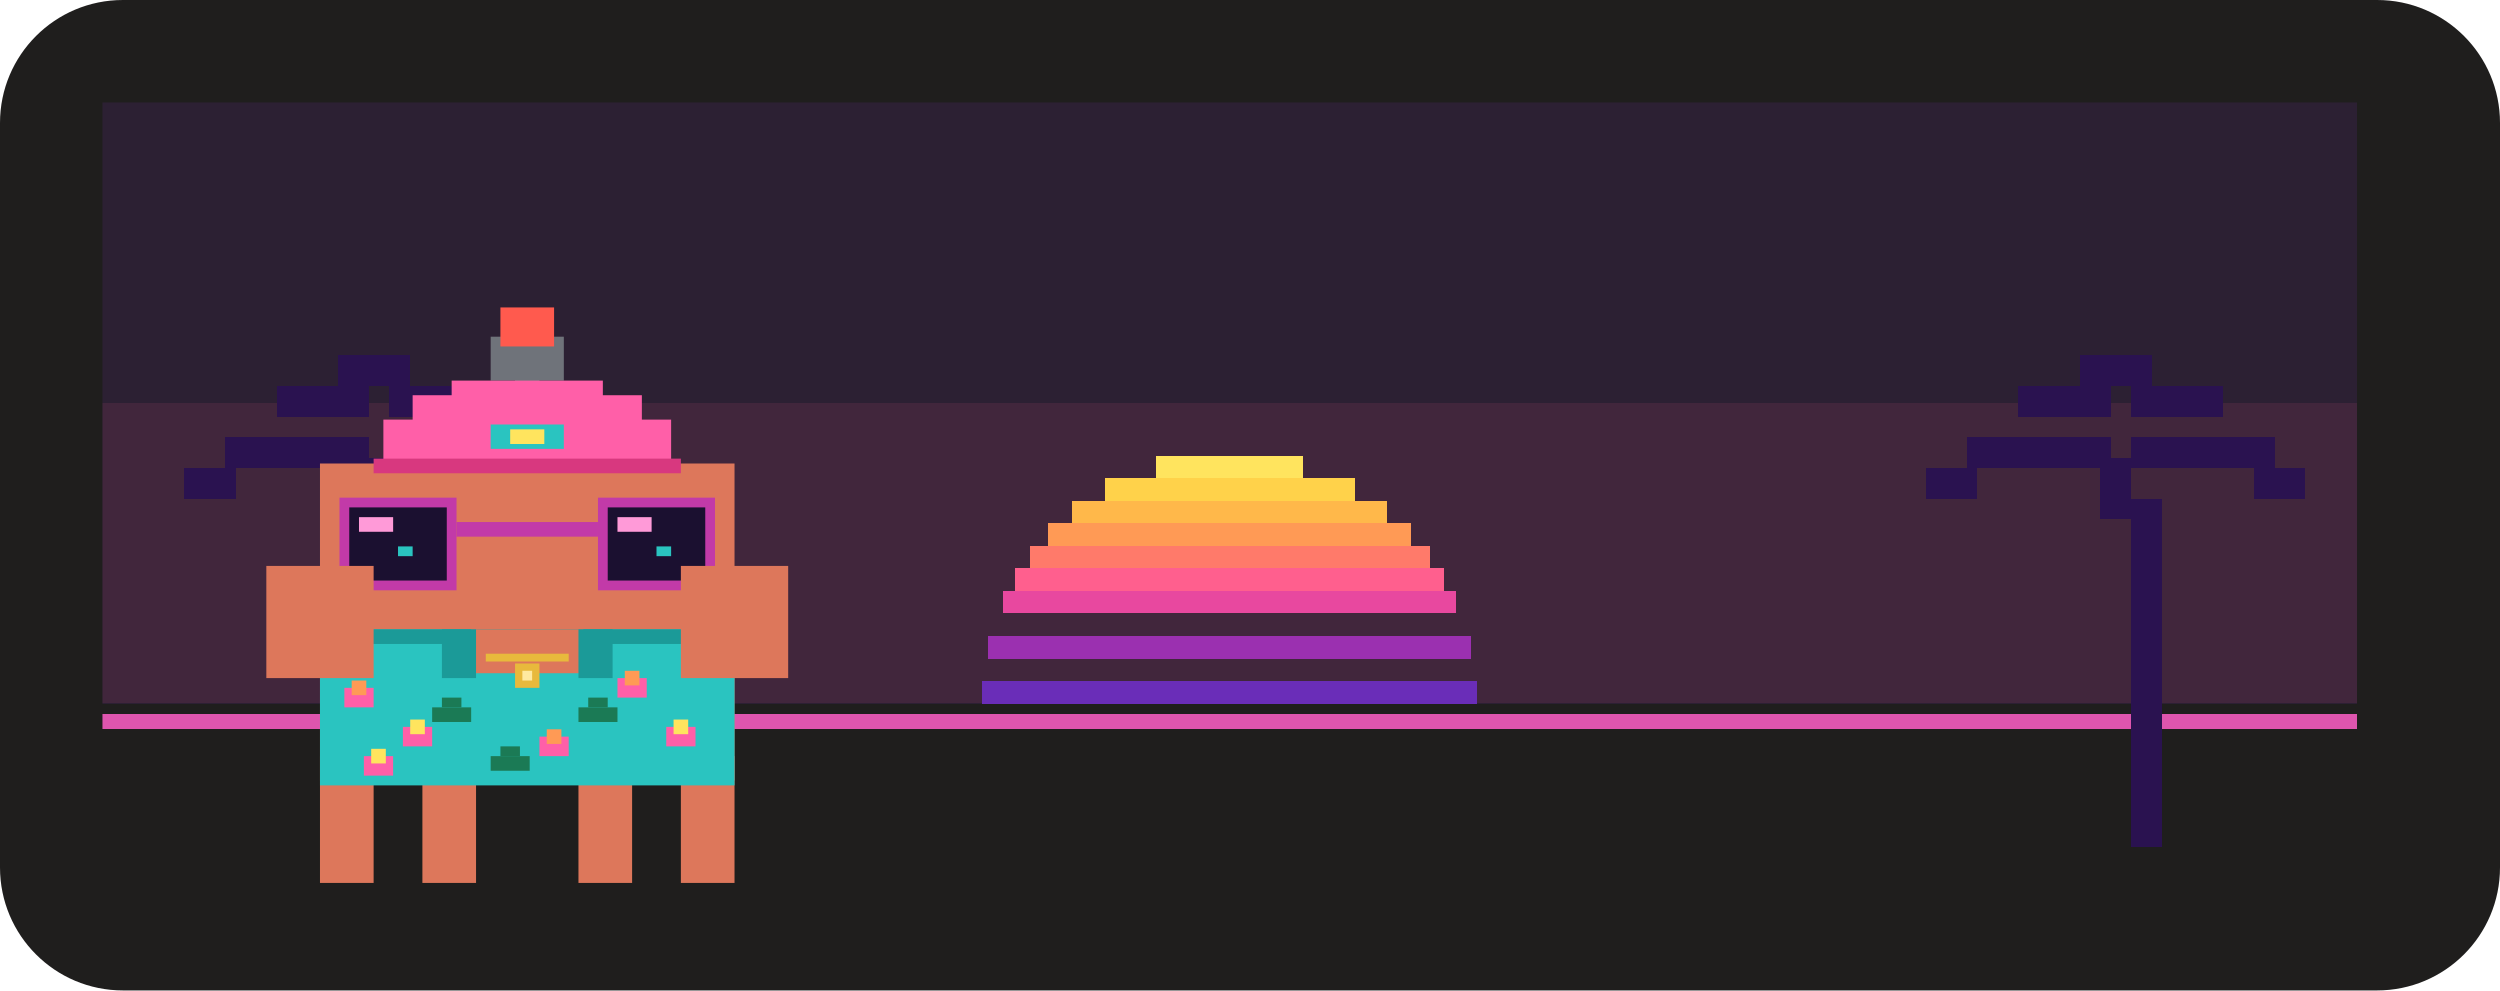
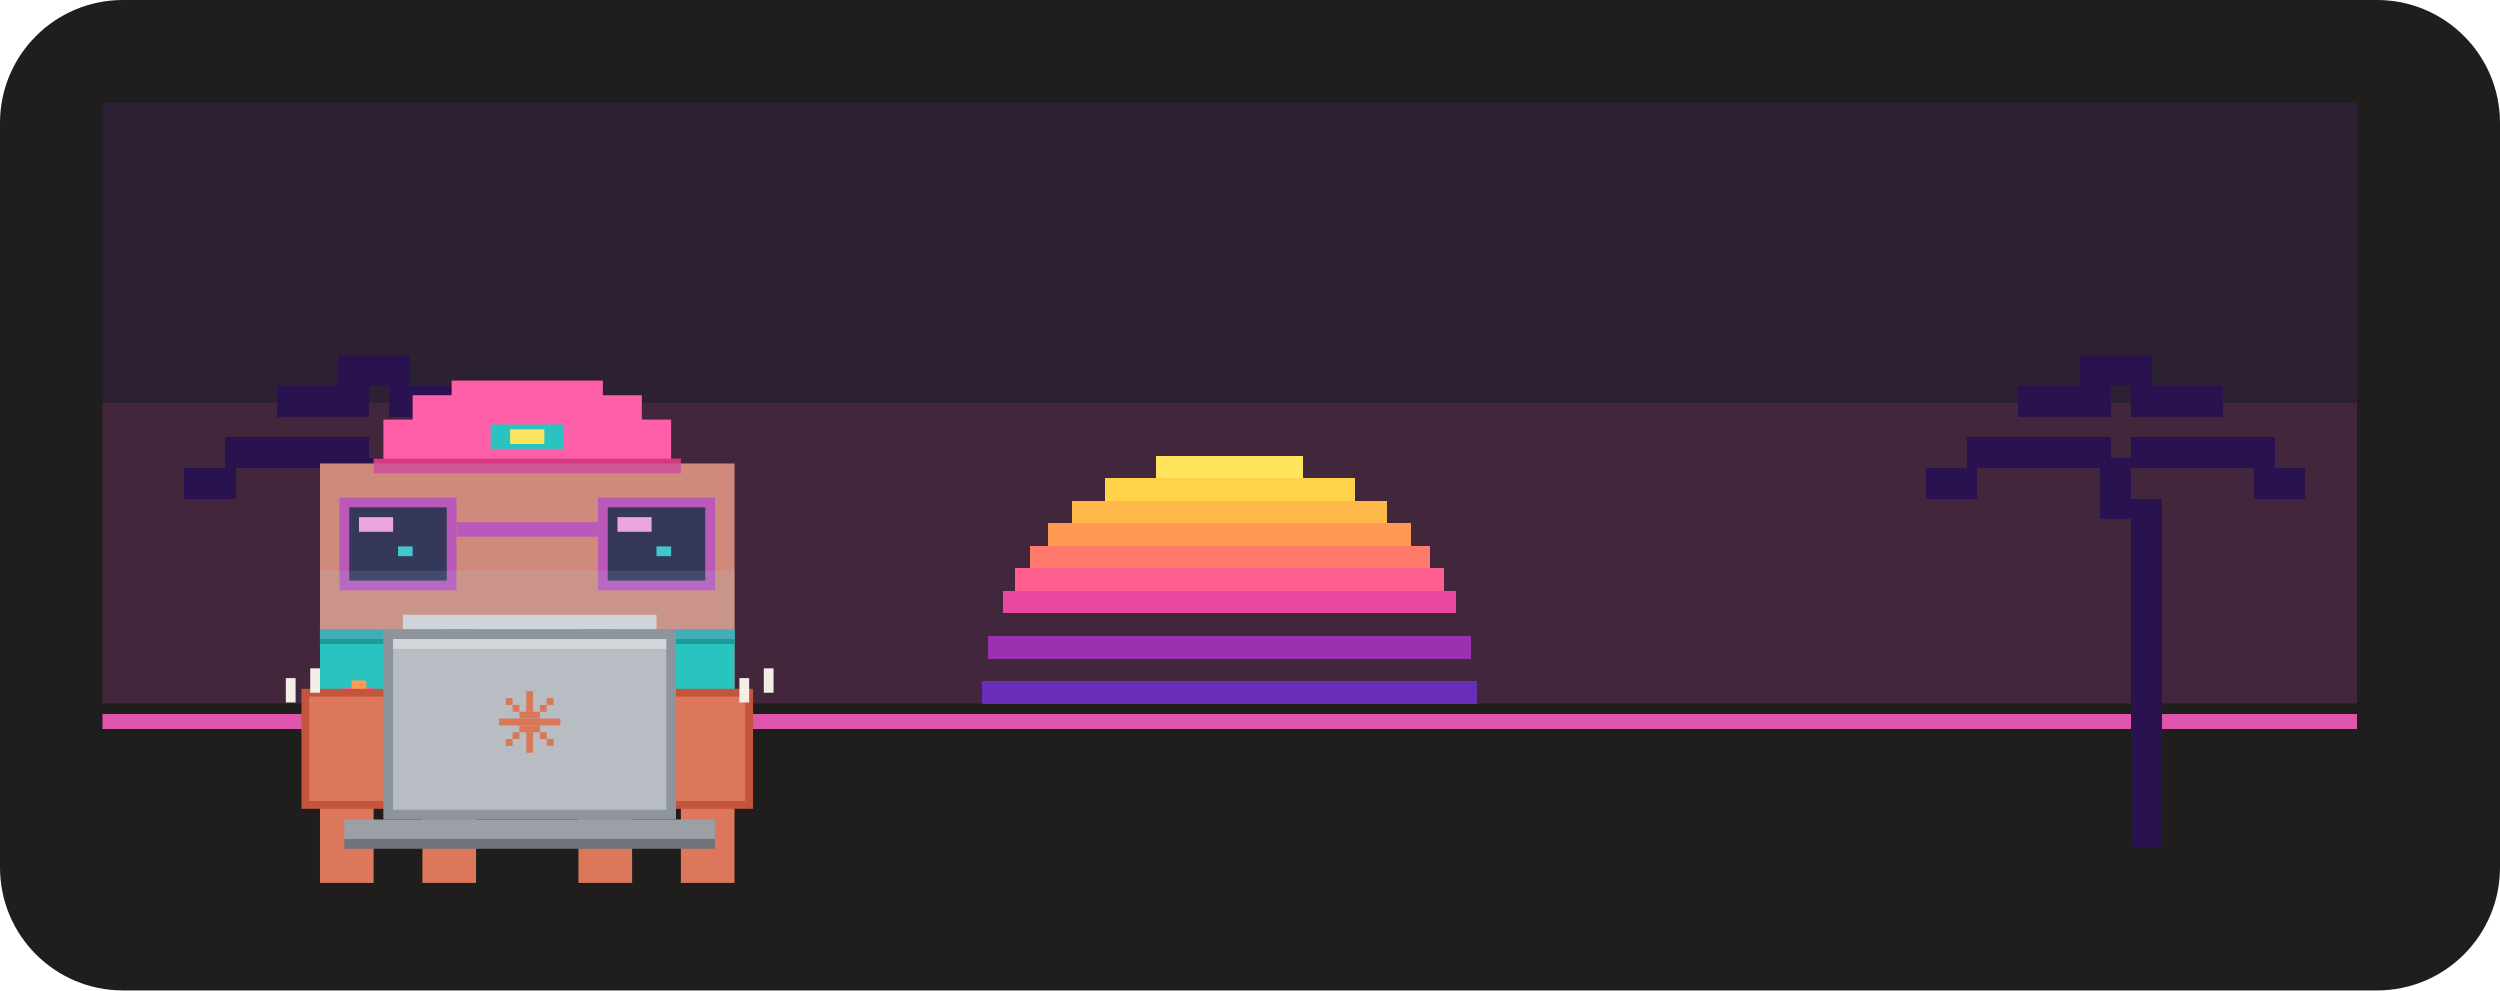
<svg xmlns="http://www.w3.org/2000/svg" viewBox="0 0 244 96.667" width="244" height="96.667">
  <rect width="100%" height="100%" rx="12" fill="#1F1E1D" />
  <g style="color:#ECE8DE">
    <svg x="10" y="10" viewBox="0 0 224 76.667" width="224" height="76.667" style="color-scheme:light dark;background:transparent;color:CanvasText">
      <defs>
        <style>:root{color-scheme:light dark}svg{background:transparent;color:CanvasText}</style>
        <clipPath id="floor">
          <rect x="-1000" y="-400" width="2470.4" height="486" />
        </clipPath>
      </defs>
      <g shape-rendering="crispEdges" pointer-events="none">
        <g>
          <rect x="0" y="0" width="220" height="58.67" fill="#7B2FBE" fill-opacity=".14" />
          <rect x="0" y="29.33" width="220" height="29.33" fill="#FF5F8E" fill-opacity=".1" />
          <rect x="102.79" y="34.47" width="14.43" height="2.2" fill="#FFE45E" />
          <rect x="97.8" y="36.67" width="24.4" height="2.2" fill="#FFD24A" />
          <rect x="94.64" y="38.87" width="30.72" height="2.2" fill="#FFB84A" />
          <rect x="92.3" y="41.07" width="35.41" height="2.2" fill="#FF9A55" />
          <rect x="90.48" y="43.27" width="39.05" height="2.2" fill="#FF7A6A" />
          <rect x="89.04" y="45.47" width="41.92" height="2.2" fill="#FF5F8E" />
          <rect x="87.92" y="47.67" width="44.16" height="2.2" fill="#E8489F" />
          <rect x="86.43" y="52.07" width="47.13" height="2.2" fill="#9B30B0" />
          <rect x="85.83" y="56.47" width="48.35" height="2.2" fill="#6A2DB8" />
          <rect x="0" y="59.67" width="220" height="1.5" fill="#FF5FC8" fill-opacity=".85" />
          <animate attributeName="opacity" dur="6s" repeatCount="indefinite" values=".85;1;.85" />
        </g>
        <g fill="#2A1250">
          <rect x="22" y="38.67" width="3" height="34" fill="#2A1250" />
          <rect x="25" y="34.67" width="3" height="6" fill="#2A1250" />
          <rect x="12" y="32.67" width="14" height="3" fill="#2A1250" />
          <rect x="28" y="32.67" width="14" height="3" fill="#2A1250" />
          <rect x="8" y="35.67" width="5" height="3" fill="#2A1250" />
          <rect x="40" y="35.67" width="5" height="3" fill="#2A1250" />
          <rect x="17" y="27.67" width="9" height="3" fill="#2A1250" />
          <rect x="28" y="27.67" width="9" height="3" fill="#2A1250" />
          <rect x="23" y="24.67" width="7" height="3" fill="#2A1250" />
        </g>
        <g fill="#2A1250">
          <rect x="198" y="38.67" width="3" height="34" fill="#2A1250" />
          <rect x="195" y="34.67" width="3" height="6" fill="#2A1250" />
          <rect x="182" y="32.67" width="14" height="3" fill="#2A1250" />
          <rect x="198" y="32.67" width="14" height="3" fill="#2A1250" />
          <rect x="178" y="35.67" width="5" height="3" fill="#2A1250" />
          <rect x="210" y="35.67" width="5" height="3" fill="#2A1250" />
          <rect x="187" y="27.67" width="9" height="3" fill="#2A1250" />
          <rect x="198" y="27.67" width="9" height="3" fill="#2A1250" />
          <rect x="193" y="24.67" width="7" height="3" fill="#2A1250" />
        </g>
      </g>
-       <g transform="translate(0 35.238) scale(0.476)" data-look="auto">
+       <g transform="translate(0 35.238) scale(0.476)" data-look="browse">
        <g transform="translate(33.6 0)">
+           <g clip-path="url(#floor)">
+             <g transform="translate(16.5 60) scale(1 1)">
+               <rect x="-5.5" y="0" width="11" height="26" fill="#DD775B" />
+             </g>
+             <g transform="translate(37.5 60) scale(1 1)">
+               <rect x="-5.5" y="0" width="11" height="26" fill="#DD775B" />
+             </g>
+             <g transform="translate(69.5 60) scale(1 1)">
+               <rect x="-5.5" y="0" width="11" height="26" fill="#DD775B" />
+             </g>
+             <g transform="translate(90.5 60) scale(1 1)">
+               <rect x="-5.5" y="0" width="11" height="26" fill="#DD775B" />
+             </g>
+           </g>
          <g>
-             <g clip-path="url(#floor)">
-               <g transform="translate(16.5 60) scale(1 1)">
-                 <rect x="-5.5" y="0" width="11" height="26" fill="#DD775B" />
-               </g>
-               <g transform="translate(37.5 60) scale(1 1)">
-                 <rect x="-5.5" y="0" width="11" height="26" fill="#DD775B" />
-               </g>
-               <g transform="translate(69.5 60) scale(1 1)">
-                 <rect x="-5.5" y="0" width="11" height="26" fill="#DD775B" />
-               </g>
-               <g transform="translate(90.5 60) scale(1 1)">
-                 <rect x="-5.5" y="0" width="11" height="26" fill="#DD775B" />
-               </g>
-             </g>
-             <g>
-               <rect x="51" y="-18" width="5" height="18" fill="#6F737A" />
-               <rect x="46" y="-26" width="15" height="9" fill="#6F737A" />
-               <g>
-                 <rect x="48" y="-32" width="11" height="8" fill="#FF5A4E" />
-                 <animate attributeName="opacity" dur="0.5s" begin="0s" repeatCount="indefinite" calcMode="spline" keyTimes="0;0.5;1" keySplines="0 0 1 1;0 0 1 1" values="1;.2;1" />
-               </g>
-               <animateTransform attributeName="transform" type="translate" dur="2.4s" begin="0s" repeatCount="indefinite" calcMode="spline" keyTimes="0;0.083;0.188;1" keySplines="0 0 1 1;.2 .9 .35 1;0 0 1 1" values="0 20;0 20;0 0;0 0" />
-             </g>
            <rect x="11" y="0" width="85" height="65" fill="#DD775B" />
            <rect x="11" y="34" width="85" height="32" fill="#2AC4C0" />
            <rect x="11" y="34" width="85" height="3" fill="#1B9A98" />
            <rect x="42" y="34" width="23" height="9" fill="#DD775B" />
            <rect x="36" y="34" width="7" height="10" fill="#1B9A98" />
            <rect x="64" y="34" width="7" height="10" fill="#1B9A98" />
            <rect x="16" y="46" width="6" height="4" fill="#FF5FA8" />
            <rect x="17.5" y="44.5" width="3" height="3" fill="#FF9A55" />
            <rect x="28" y="54" width="6" height="4" fill="#FF5FA8" />
            <rect x="29.5" y="52.5" width="3" height="3" fill="#FFE45E" />
            <rect x="72" y="44" width="6" height="4" fill="#FF5FA8" />
            <rect x="73.5" y="42.5" width="3" height="3" fill="#FF9A55" />
            <rect x="82" y="54" width="6" height="4" fill="#FF5FA8" />
            <rect x="83.5" y="52.5" width="3" height="3" fill="#FFE45E" />
            <rect x="56" y="56" width="6" height="4" fill="#FF5FA8" />
            <rect x="57.5" y="54.5" width="3" height="3" fill="#FF9A55" />
            <rect x="20" y="60" width="6" height="4" fill="#FF5FA8" />
            <rect x="21.5" y="58.5" width="3" height="3" fill="#FFE45E" />
            <rect x="34" y="50" width="8" height="3" fill="#1B7A55" />
            <rect x="36" y="48" width="4" height="2" fill="#1B7A55" />
            <rect x="64" y="50" width="8" height="3" fill="#1B7A55" />
            <rect x="66" y="48" width="4" height="2" fill="#1B7A55" />
            <rect x="46" y="60" width="8" height="3" fill="#1B7A55" />
            <rect x="48" y="58" width="4" height="2" fill="#1B7A55" />
            <rect x="45" y="39" width="17" height="1.6" fill="#E8B93C" />
            <rect x="51" y="41" width="5" height="5" fill="#E8B93C" />
            <rect x="52.5" y="42.5" width="2" height="2" fill="#FFE9A0" />
-             <g transform="translate(26.5 16.5)">
-               <g transform="scale(1 1)">
-                 <g>
-                   <rect x="-5.5" y="-5.5" width="11" height="11" fill="#191919" />
-                   <animateTransform attributeName="transform" type="scale" dur="2.4s" begin="0s" repeatCount="indefinite" calcMode="spline" keyTimes="0;0.208;0.25;0.313;0.375;0.458;1" keySplines="0 0 1 1;.25 .46 .45 .94;.455 .03 .515 .955;.455 .03 .515 .955;.455 .03 .515 .955;0 0 1 1" values="1 1;1 1;1.35 1.35;1 .2;1.35 1.35;1 1;1 1" />
+             <g>
+               <g transform="translate(26.5 16.5)">
+                 <g transform="scale(1 1)">
+                   <g>
+                     <rect x="-5.5" y="-5.5" width="11" height="11" fill="#191919" />
+                     <animateTransform attributeName="transform" type="scale" dur="2.6s" begin="0s" repeatCount="indefinite" calcMode="spline" keyTimes="0;0.731;0.758;0.785;1" keySplines="0 0 1 1;.25 .46 .45 .94;.55 .085 .68 .53;0 0 1 1" values="1 1;1 1;1 .12;1 1;1 1" />
+                   </g>
                </g>
              </g>
-             </g>
-             <g transform="translate(80.5 16.5)">
-               <g transform="scale(1 1)">
-                 <g>
-                   <rect x="-5.5" y="-5.5" width="11" height="11" fill="#191919" />
-                   <animateTransform attributeName="transform" type="scale" dur="2.4s" begin="0s" repeatCount="indefinite" calcMode="spline" keyTimes="0;0.208;0.25;0.313;0.375;0.458;1" keySplines="0 0 1 1;.25 .46 .45 .94;.455 .03 .515 .955;.455 .03 .515 .955;.455 .03 .515 .955;0 0 1 1" values="1 1;1 1;1.35 1.35;1 .2;1.35 1.35;1 1;1 1" />
+               <g transform="translate(80.5 16.5)">
+                 <g transform="scale(1 1)">
+                   <g>
+                     <rect x="-5.5" y="-5.5" width="11" height="11" fill="#191919" />
+                     <animateTransform attributeName="transform" type="scale" dur="2.6s" begin="0s" repeatCount="indefinite" calcMode="spline" keyTimes="0;0.731;0.758;0.785;1" keySplines="0 0 1 1;.25 .46 .45 .94;.55 .085 .68 .53;0 0 1 1" values="1 1;1 1;1 .12;1 1;1 1" />
+                   </g>
                </g>
              </g>
-             </g>
-             <g>
-               <g>
-                 <rect x="24" y="-9" width="59" height="10" fill="#FF5FA8" />
-                 <rect x="30" y="-14" width="47" height="6" fill="#FF5FA8" />
-                 <rect x="38" y="-17" width="31" height="4" fill="#FF5FA8" />
-                 <rect x="22" y="-1" width="63" height="3" fill="#D8387F" />
-                 <rect x="46" y="-8" width="15" height="5" fill="#2AC4C0" />
-                 <rect x="50" y="-7" width="7" height="3" fill="#FFE45E" />
-                 <rect x="15" y="7" width="24" height="19" fill="#C23AA8" />
-                 <rect x="68" y="7" width="24" height="19" fill="#C23AA8" />
-                 <rect x="17" y="9" width="20" height="15" fill="#1B1030" />
-                 <rect x="70" y="9" width="20" height="15" fill="#1B1030" />
-                 <rect x="39" y="12" width="29" height="3" fill="#C23AA8" />
-                 <rect x="19" y="11" width="7" height="3" fill="#FF9AD8" />
-                 <rect x="72" y="11" width="7" height="3" fill="#FF9AD8" />
-                 <rect x="27" y="17" width="3" height="2" fill="#2AC4C0" />
-                 <rect x="80" y="17" width="3" height="2" fill="#2AC4C0" />
-                 <animate attributeName="opacity" dur="2.4s" begin="0s" repeatCount="indefinite" calcMode="spline" keyTimes="0;0.313;0.354;0.733;0.742;1" keySplines="0 0 1 1;0 0 1 1;0 0 1 1;0 0 1 1;0 0 1 1" values="1;1;0;0;1;1" />
-               </g>
-               <animateTransform attributeName="transform" type="translate" dur="2.4s" begin="0s" repeatCount="indefinite" calcMode="spline" keyTimes="0;0.125;0.229;0.354;0.729;0.733;0.896;0.938;1" keySplines="0 0 1 1;.25 .46 .45 .94;.55 .085 .68 .53;0 0 1 1;0 0 1 1;.55 .055 .675 .19;.25 .46 .45 .94;0 0 1 1" values="0 0;0 0;26 -46;60 -120;60 -120;0 -120;0 3;0 0;0 0" />
-             </g>
-             <g>
-               <rect x="0" y="21" width="22" height="23" fill="#DD775B" />
-               <animateTransform attributeName="transform" type="translate" dur="2.4s" begin="0s" repeatCount="indefinite" calcMode="spline" keyTimes="0;0.375;0.438;0.625;0.75;1" keySplines="0 0 1 1;.25 .46 .45 .94;0 0 1 1;.455 .03 .515 .955;0 0 1 1" values="0 0;0 0;-4 -10;-4 -10;0 0;0 0" />
-             </g>
-             <g>
-               <rect x="85" y="21" width="22" height="23" fill="#DD775B" />
-               <animateTransform attributeName="transform" type="translate" dur="2.4s" begin="0s" repeatCount="indefinite" calcMode="spline" keyTimes="0;0.375;0.438;0.625;0.75;1" keySplines="0 0 1 1;.25 .46 .45 .94;0 0 1 1;.455 .03 .515 .955;0 0 1 1" values="0 0;0 0;4 -10;4 -10;0 0;0 0" />
-             </g>
-             <animateTransform attributeName="transform" type="translate" dur="2.4s" begin="0s" repeatCount="indefinite" calcMode="spline" keyTimes="0;0.375;0.438;0.5;0.563;0.625;1" keySplines="0 0 1 1;.25 .46 .45 .94;.55 .085 .68 .53;.25 .46 .45 .94;.55 .085 .68 .53;0 0 1 1" values="0 0;0 0;0 -8;0 0;0 -5;0 0;0 0" />
+               <animateTransform attributeName="transform" type="translate" dur="3.6s" begin="0s" repeatCount="indefinite" calcMode="spline" keyTimes="0;0.111;0.389;0.611;1" keySplines=".455 .03 .515 .955;.445 .05 .55 .95;.445 .05 .55 .95;.445 .05 .55 .95" values="0 0;0 5;-2 5;2 5;0 5" />
+             </g>
+             <rect x="24" y="-9" width="59" height="10" fill="#FF5FA8" />
+             <rect x="30" y="-14" width="47" height="6" fill="#FF5FA8" />
+             <rect x="38" y="-17" width="31" height="4" fill="#FF5FA8" />
+             <rect x="22" y="-1" width="63" height="3" fill="#D8387F" />
+             <rect x="46" y="-8" width="15" height="5" fill="#2AC4C0" />
+             <rect x="50" y="-7" width="7" height="3" fill="#FFE45E" />
+             <rect x="15" y="7" width="24" height="19" fill="#C23AA8" />
+             <rect x="68" y="7" width="24" height="19" fill="#C23AA8" />
+             <rect x="17" y="9" width="20" height="15" fill="#1B1030" />
+             <rect x="70" y="9" width="20" height="15" fill="#1B1030" />
+             <rect x="39" y="12" width="29" height="3" fill="#C23AA8" />
+             <rect x="19" y="11" width="7" height="3" fill="#FF9AD8" />
+             <rect x="72" y="11" width="7" height="3" fill="#FF9AD8" />
+             <rect x="27" y="17" width="3" height="2" fill="#2AC4C0" />
+             <rect x="80" y="17" width="3" height="2" fill="#2AC4C0" />
+             <g transform="translate(8 26)">
+               <g>
+                 <rect x="0" y="21" width="22" height="23" fill="#DD775B" stroke="#C4553D" stroke-width="1.6" />
+                 <animateTransform attributeName="transform" type="translate" dur="0.22s" begin="0s" repeatCount="indefinite" calcMode="spline" keyTimes="0;0.364;1" keySplines=".25 .46 .45 .94;.55 .085 .68 .53" values="0 0;0 -18;0 1" />
+               </g>
+             </g>
+             <g transform="translate(-8 26)">
+               <g>
+                 <rect x="85" y="21" width="22" height="23" fill="#DD775B" stroke="#C4553D" stroke-width="1.6" />
+                 <animateTransform attributeName="transform" type="translate" dur="0.22s" begin="0.11s" repeatCount="indefinite" calcMode="spline" keyTimes="0;0.364;1" keySplines=".25 .46 .45 .94;.55 .085 .68 .53" values="0 0;0 -18;0 1" />
+               </g>
+             </g>
+             <g>
+               <g>
+                 <rect x="11" y="0" width="85" height="36" fill="#9FD8FF" fill-opacity=".2" />
+                 <rect x="11" y="22" width="85" height="14" fill="#9FD8FF" fill-opacity=".12" />
+                 <animate attributeName="opacity" dur="1.1s" begin="0s" repeatCount="indefinite" calcMode="spline" keyTimes="0;0.273;0.455;0.727;1" keySplines=".445 .05 .55 .95;.445 .05 .55 .95;.445 .05 .55 .95;.445 .05 .55 .95" values="1;.7;1;.85;1" />
+               </g>
+               <animate attributeName="opacity" dur="3.6s" begin="0s" repeatCount="indefinite" calcMode="spline" keyTimes="0;0.125;0.153;1" keySplines="0 0 1 1;0 0 1 1;0 0 1 1" values="0;0;1;1" />
+             </g>
+             <g>
+               <rect x="28" y="31" width="52" height="3" fill="#CFEFFF" fill-opacity=".7" />
+               <animate attributeName="opacity" dur="3.6s" begin="0s" repeatCount="indefinite" calcMode="spline" keyTimes="0;0.125;0.153;1" keySplines="0 0 1 1;0 0 1 1;0 0 1 1" values="0;0;1;1" />
+             </g>
+             <g transform="translate(54 73)">
+               <g>
+                 <g transform="translate(-54 -73)">
+                   <rect x="24" y="34" width="60" height="39" fill="#8E949C" />
+                   <rect x="26" y="36" width="56" height="35" fill="#B8BDC4" />
+                   <rect x="26" y="36" width="56" height="2" fill="#D3D7DC" />
+                   <rect x="53.3" y="46.7" width="1.4" height="1.4" fill="#D97757" />
+                   <rect x="49.1" y="48.1" width="1.4" height="1.4" fill="#D97757" />
+                   <rect x="53.3" y="48.1" width="1.4" height="1.4" fill="#D97757" />
+                   <rect x="57.5" y="48.1" width="1.4" height="1.4" fill="#D97757" />
+                   <rect x="50.5" y="49.5" width="1.4" height="1.4" fill="#D97757" />
+                   <rect x="53.3" y="49.5" width="1.4" height="1.4" fill="#D97757" />
+                   <rect x="56.1" y="49.5" width="1.4" height="1.4" fill="#D97757" />
+                   <rect x="51.9" y="50.9" width="4.2" height="1.4" fill="#D97757" />
+                   <rect x="47.7" y="52.3" width="12.6" height="1.4" fill="#D97757" />
+                   <rect x="51.9" y="53.7" width="4.2" height="1.4" fill="#D97757" />
+                   <rect x="50.5" y="55.1" width="1.4" height="1.4" fill="#D97757" />
+                   <rect x="53.3" y="55.1" width="1.4" height="1.4" fill="#D97757" />
+                   <rect x="56.1" y="55.1" width="1.4" height="1.4" fill="#D97757" />
+                   <rect x="49.1" y="56.5" width="1.4" height="1.4" fill="#D97757" />
+                   <rect x="53.3" y="56.5" width="1.4" height="1.4" fill="#D97757" />
+                   <rect x="57.5" y="56.5" width="1.4" height="1.4" fill="#D97757" />
+                   <rect x="53.3" y="57.9" width="1.4" height="1.4" fill="#D97757" />
+                   <rect x="16" y="73" width="76" height="5" fill="#9AA0A6" />
+                   <rect x="16" y="77" width="76" height="2" fill="#6F737A" />
+                 </g>
+                 <animateTransform attributeName="transform" type="scale" dur="3.6s" begin="0s" repeatCount="indefinite" calcMode="spline" keyTimes="0;0.111;1" keySplines=".2 .9 .35 1;0 0 1 1" values="1 0.05;1 1;1 1" />
+               </g>
+             </g>
+             <g>
+               <g>
+                 <rect x="4" y="44" width="2" height="5" fill="#F3EFE6" />
+                 <rect x="9" y="42" width="2" height="5" fill="#F3EFE6" />
+                 <animate attributeName="opacity" dur="0.22s" begin="0s" repeatCount="indefinite" calcMode="spline" keyTimes="0;0.682;0.773;1" keySplines="0 0 1 1;0 0 1 1;0 0 1 1" values="0;0;1;0" />
+               </g>
+               <g>
+                 <rect x="97" y="44" width="2" height="5" fill="#F3EFE6" />
+                 <rect x="102" y="42" width="2" height="5" fill="#F3EFE6" />
+                 <animate attributeName="opacity" dur="0.22s" begin="0.11s" repeatCount="indefinite" calcMode="spline" keyTimes="0;0.682;0.773;1" keySplines="0 0 1 1;0 0 1 1;0 0 1 1" values="0;0;1;0" />
+               </g>
+               <animate attributeName="opacity" dur="3.6s" begin="0s" repeatCount="indefinite" calcMode="spline" keyTimes="0;0.139;0.167;1" keySplines="0 0 1 1;0 0 1 1;0 0 1 1" values="0;0;1;1" />
+             </g>
+             <animateTransform attributeName="transform" type="translate" dur="0.11s" begin="0s" repeatCount="indefinite" calcMode="spline" keyTimes="0;0.5;1" keySplines=".445 .05 .55 .95;.445 .05 .55 .95" values="0 0;0 -1.5;0 0" />
          </g>
        </g>
      </g>
    </svg>
  </g>
</svg>
